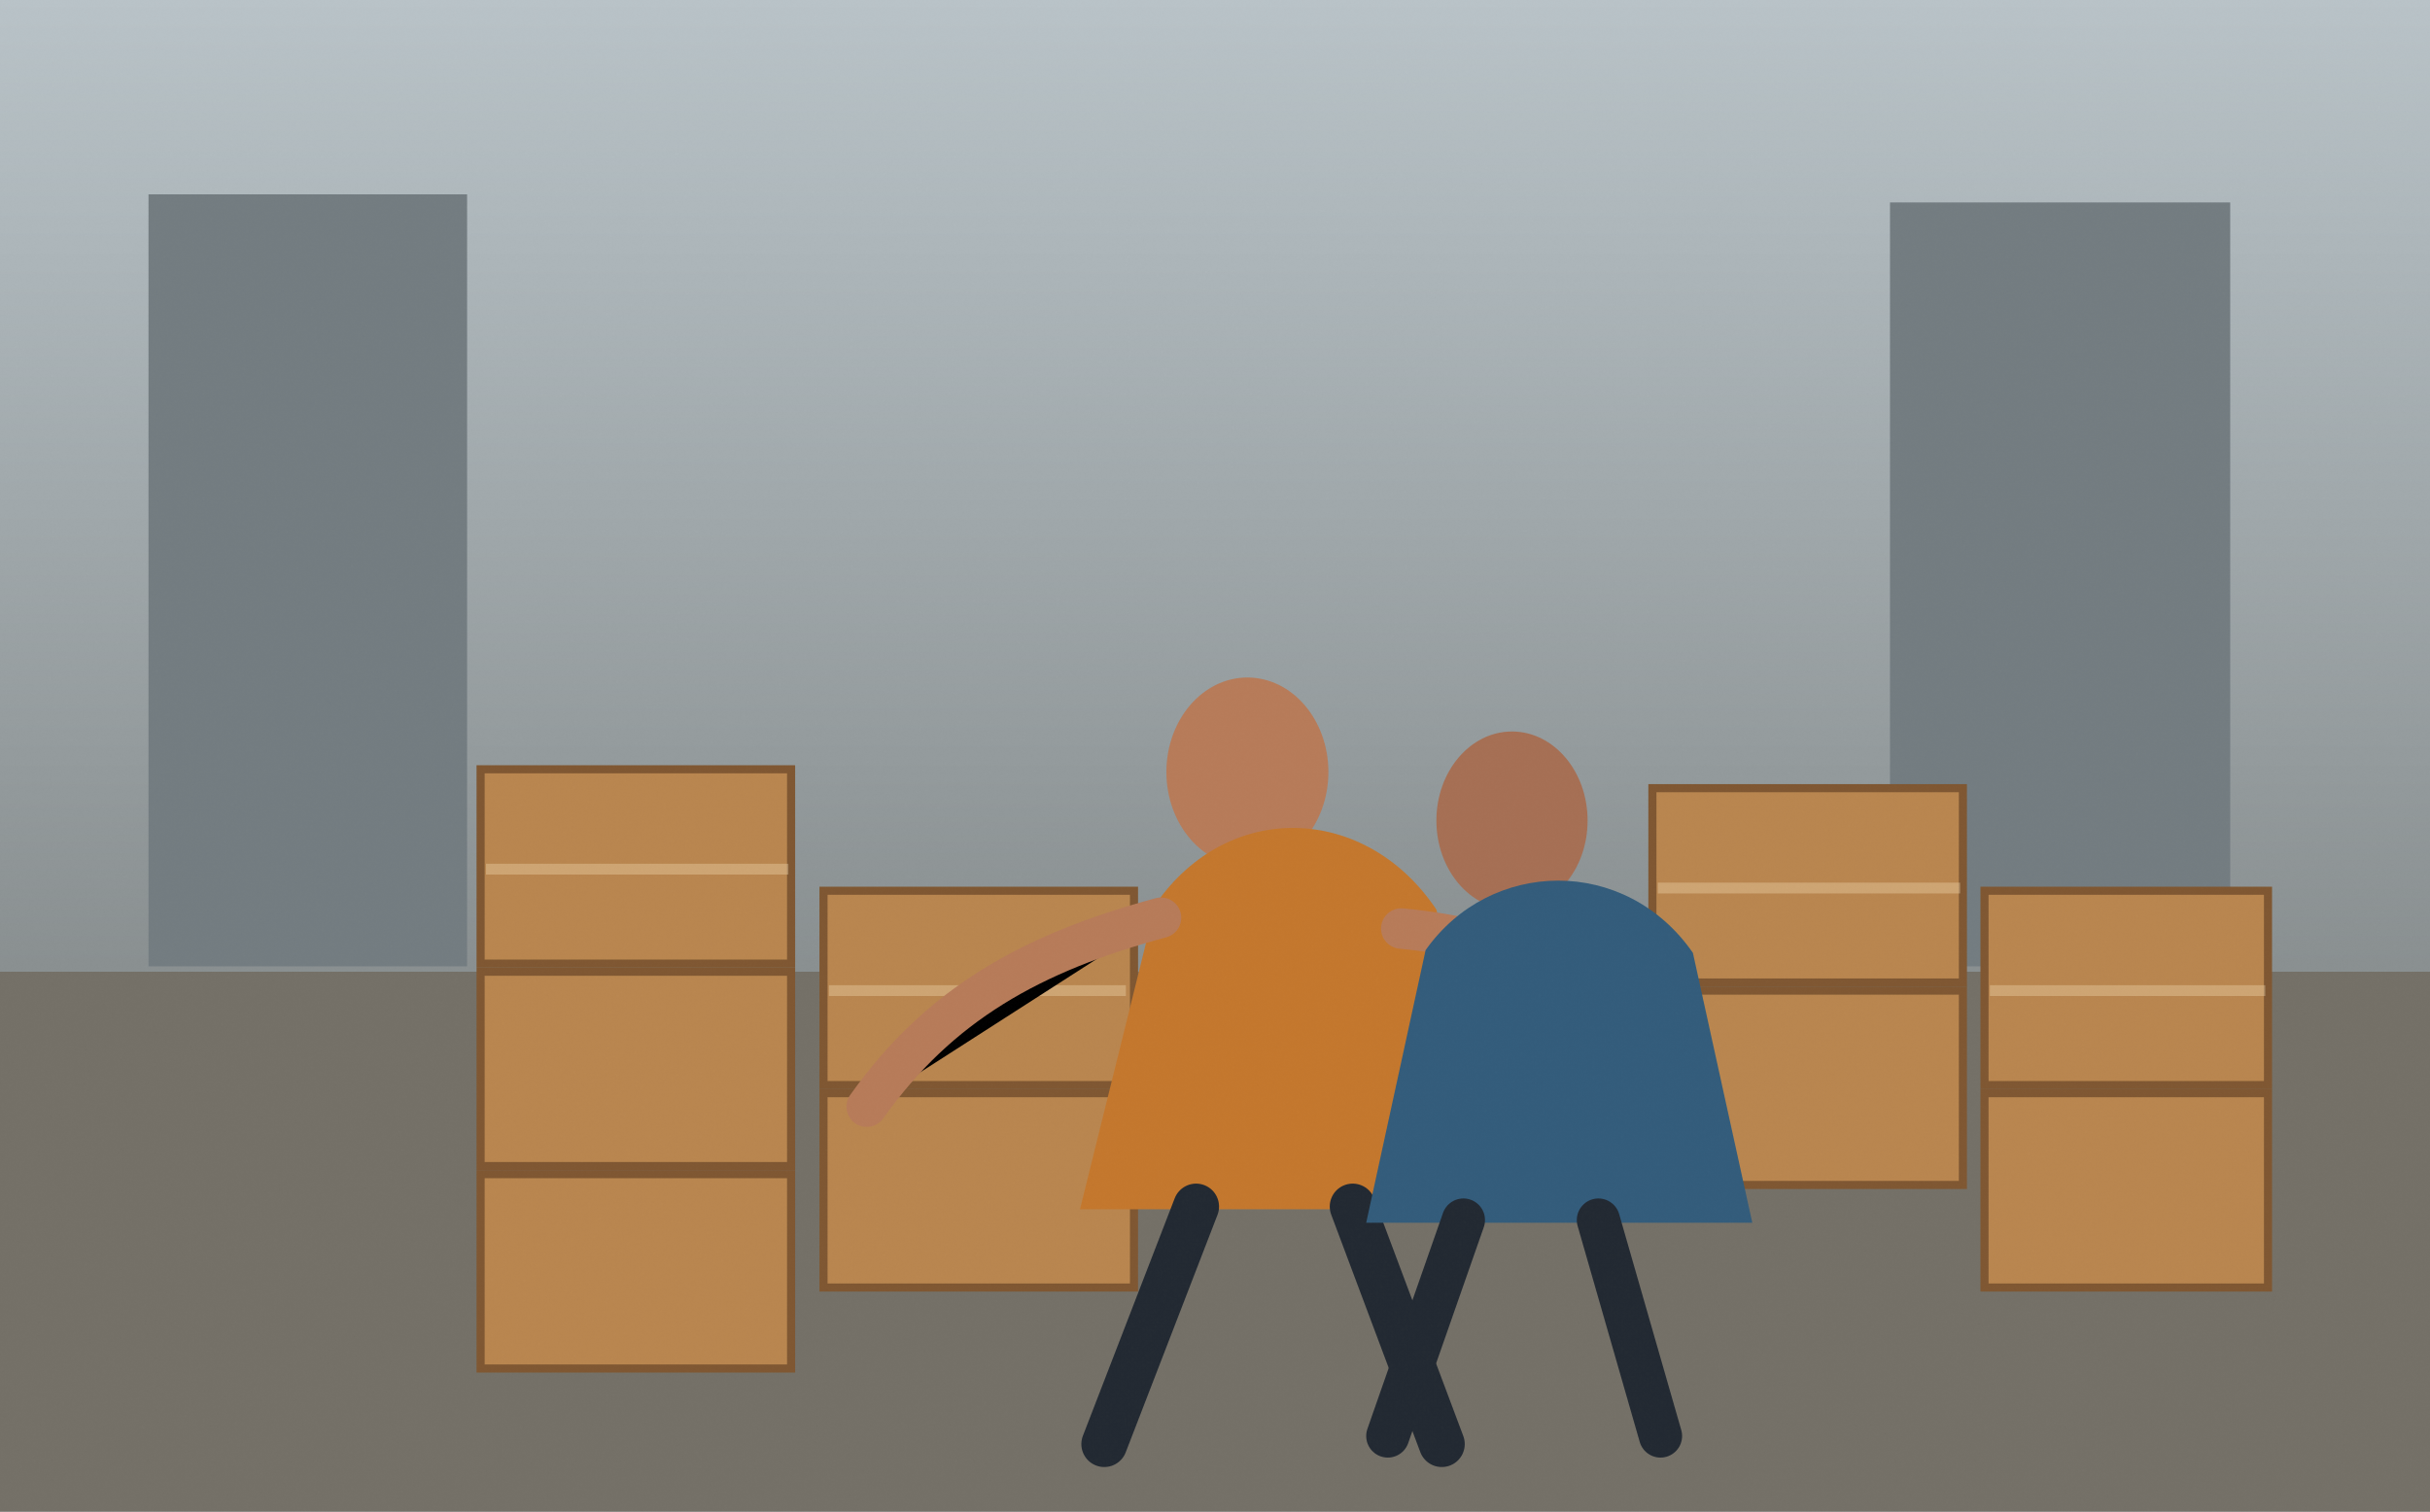
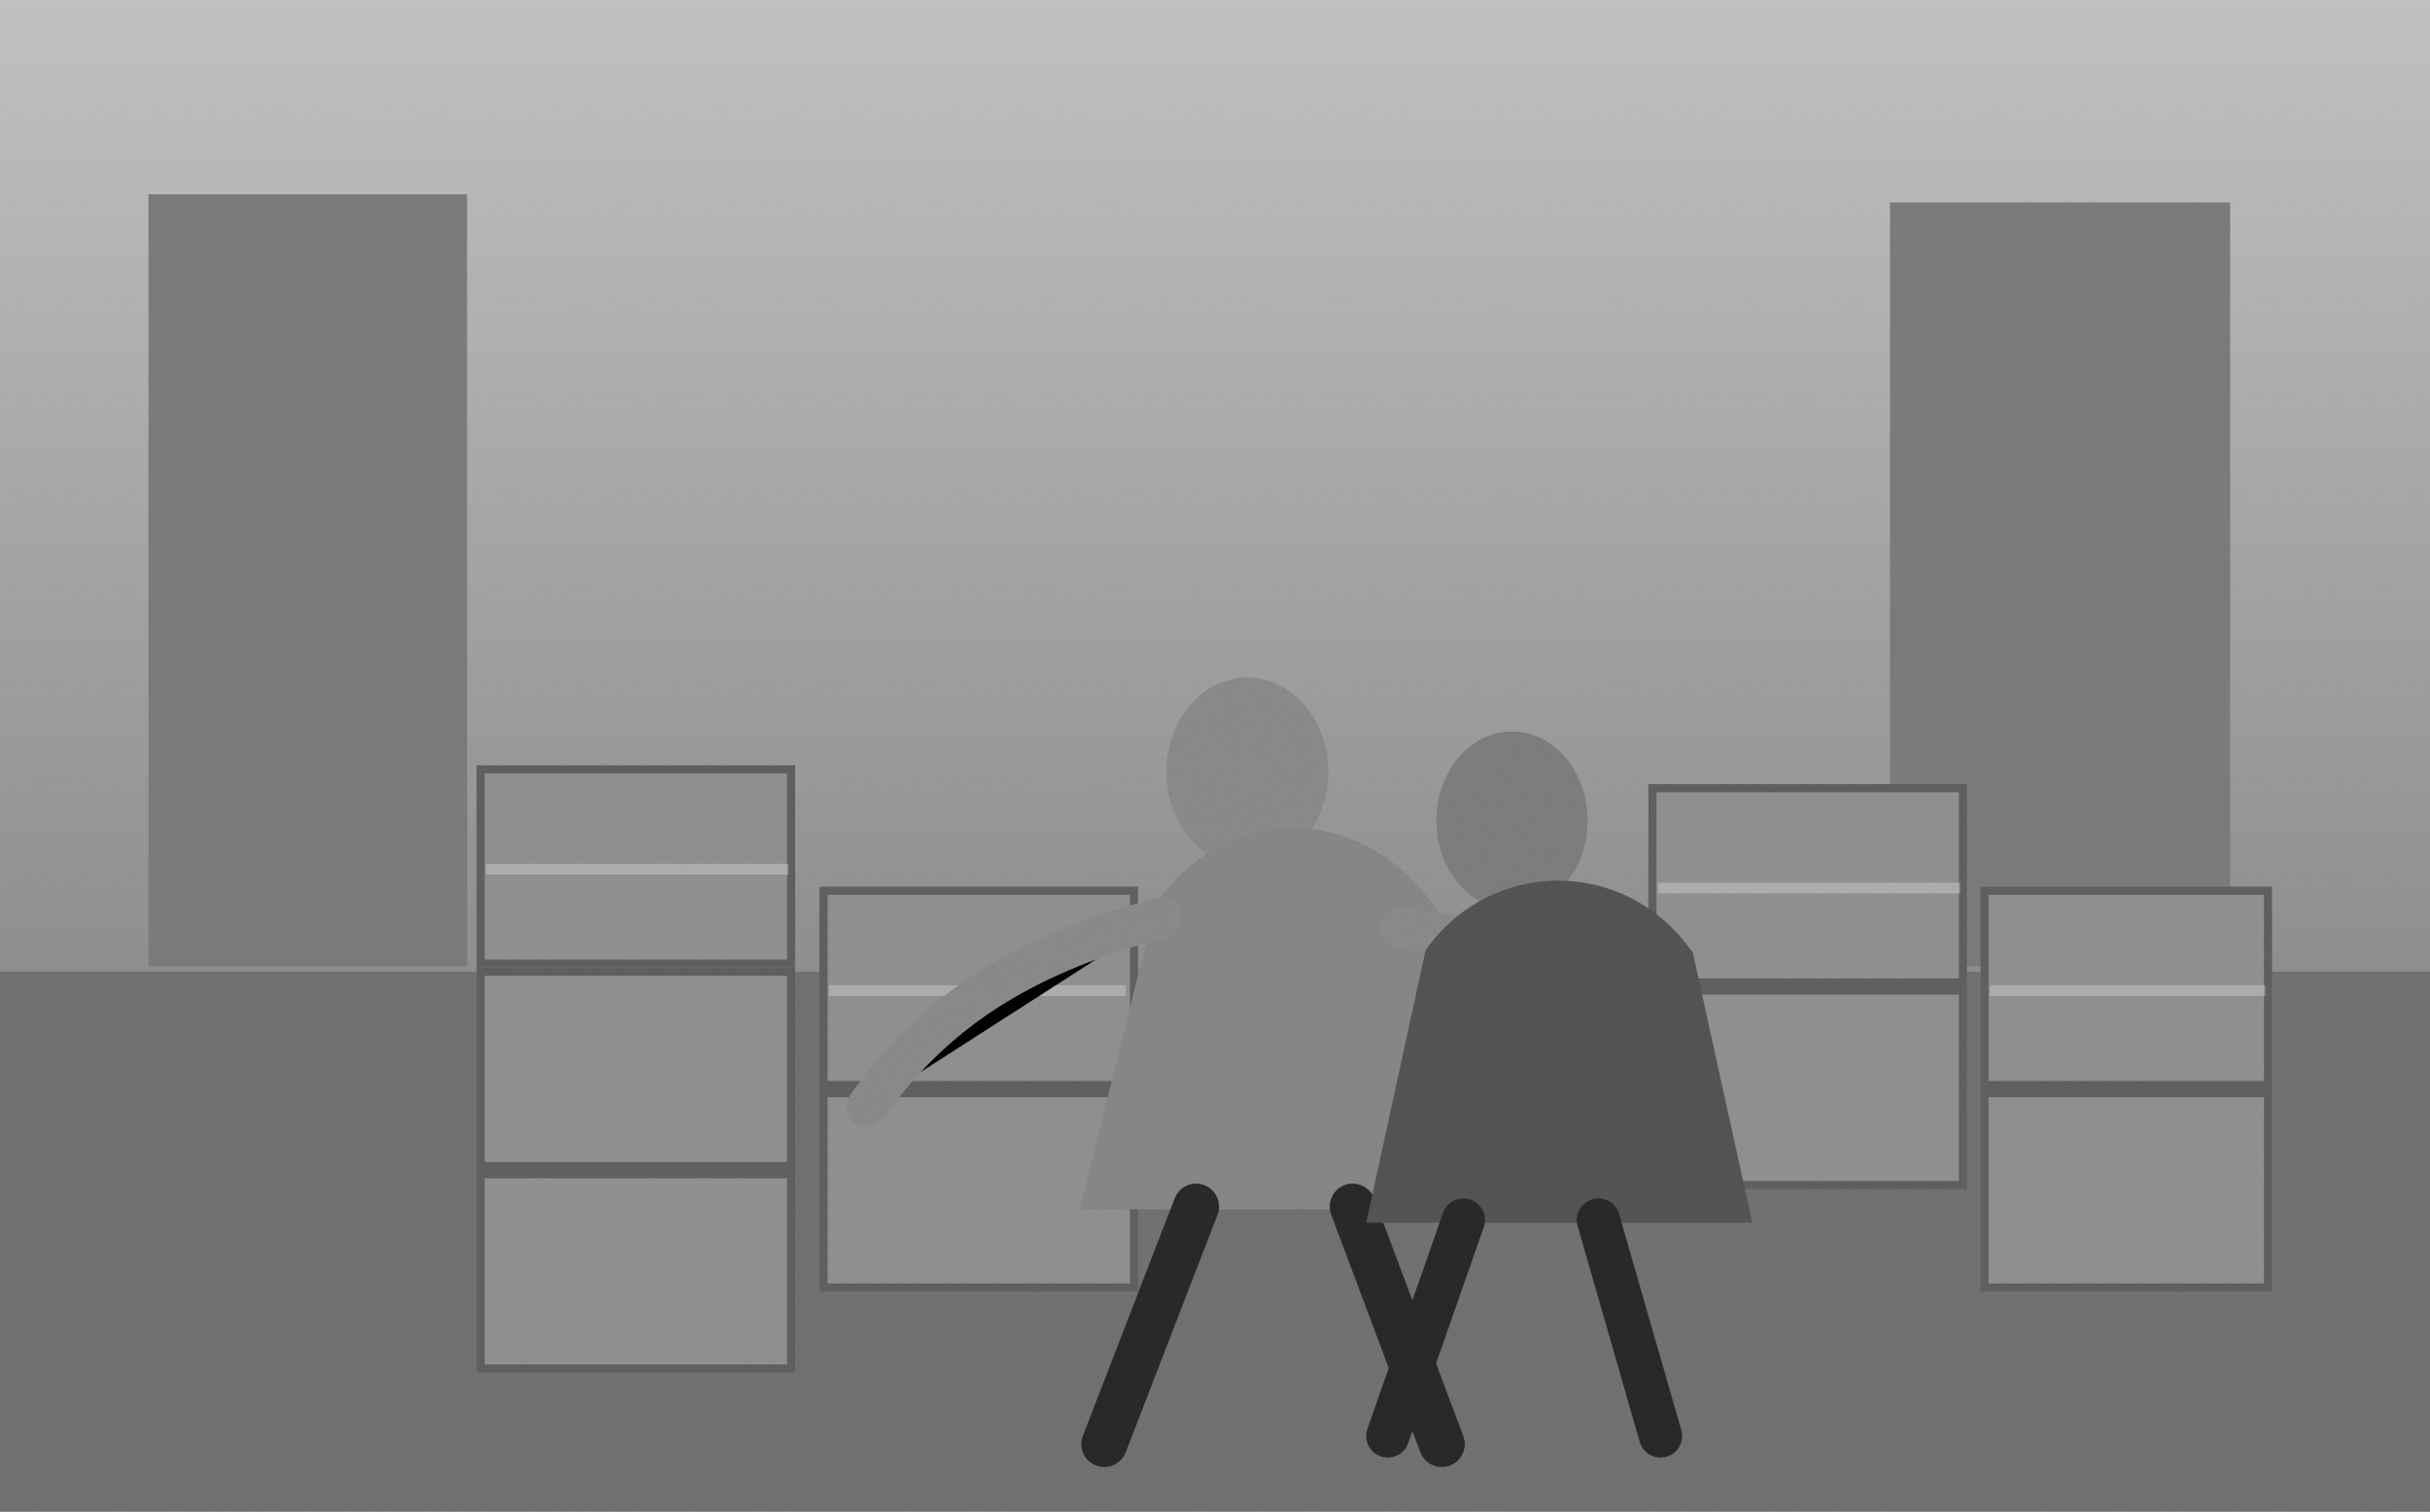
<svg xmlns="http://www.w3.org/2000/svg" viewBox="0 0 900 560" role="img" aria-labelledby="title desc">
  <defs>
    <linearGradient id="wh" x1="0" y1="0" x2="0" y2="1">
-       <stop stop-color="#b9c3c8" />
-       <stop offset="1" stop-color="#6f7372" />
+       <stop stop-color="#c1c1c1" />
+       <stop offset="1" stop-color="#727272" />
    </linearGradient>
    <filter id="grain">
      <feTurbulence baseFrequency=".75" numOctaves="2" />
      <feColorMatrix type="saturate" values="0" />
      <feComponentTransfer>
        <feFuncA type="table" tableValues="0 .07" />
      </feComponentTransfer>
      <feBlend in="SourceGraphic" mode="multiply" />
    </filter>
  </defs>
  <rect width="900" height="560" fill="url(#wh)" />
-   <rect y="360" width="900" height="200" fill="#747067" />
-   <g fill="#737c81">
+   <rect y="360" width="900" height="200" fill="#707070" />
+   <g fill="#7a7a7a">
    <rect x="55" y="72" width="118" height="286" />
    <rect x="700" y="75" width="126" height="283" />
  </g>
-   <g fill="#b9864f" stroke="#7f5732" stroke-width="3">
+   <g fill="#8f8f8f" stroke="#5f5f5f" stroke-width="3">
    <rect x="178" y="285" width="115" height="72" />
    <rect x="178" y="360" width="115" height="72" />
    <rect x="178" y="435" width="115" height="72" />
    <rect x="305" y="330" width="115" height="72" />
    <rect x="305" y="405" width="115" height="72" />
    <rect x="612" y="292" width="115" height="72" />
    <rect x="612" y="367" width="115" height="72" />
    <rect x="735" y="330" width="105" height="72" />
    <rect x="735" y="405" width="105" height="72" />
  </g>
-   <g opacity=".35" stroke="#f5e0b8" stroke-width="4">
+   <g opacity=".35" stroke="#e2e2e2" stroke-width="4">
    <path d="M180 322h112M307 367h110M614 329h112M737 367h102" />
  </g>
  <g>
-     <ellipse cx="462" cy="286" rx="30" ry="35" fill="#b77b59" />
-     <path d="M428 335c27-39 78-37 104 2l27 111H400z" fill="#c4772d" />
-     <path d="M430 340c-48 13-82 32-109 70" stroke="#b77b59" stroke-width="15" stroke-linecap="round" />
-     <path d="M519 344c42 4 70 18 94 44" stroke="#b77b59" stroke-width="15" stroke-linecap="round" />
-     <path d="M443 447l-34 88M501 447l33 88" stroke="#222932" stroke-width="17" stroke-linecap="round" />
+     <ellipse cx="462" cy="286" rx="30" ry="35" fill="#898989" />
+     <path d="M428 335c27-39 78-37 104 2l27 111H400z" fill="#868686" />
+     <path d="M430 340c-48 13-82 32-109 70" stroke="#898989" stroke-width="15" stroke-linecap="round" />
+     <path d="M519 344c42 4 70 18 94 44" stroke="#898989" stroke-width="15" stroke-linecap="round" />
+     <path d="M443 447l-34 88M501 447l33 88" stroke="#282828" stroke-width="17" stroke-linecap="round" />
  </g>
  <g>
-     <ellipse cx="560" cy="304" rx="28" ry="33" fill="#a66f54" />
-     <path d="M528 352c24-34 74-35 99 1l22 100H506z" fill="#335c7b" />
-     <path d="M542 452l-28 80M592 452l23 80" stroke="#222932" stroke-width="16" stroke-linecap="round" />
+     <ellipse cx="560" cy="304" rx="28" ry="33" fill="#7c7c7c" />
+     <path d="M528 352c24-34 74-35 99 1l22 100H506z" fill="#535353" />
+     <path d="M542 452l-28 80M592 452l23 80" stroke="#282828" stroke-width="16" stroke-linecap="round" />
  </g>
  <rect width="900" height="560" fill="transparent" filter="url(#grain)" opacity=".32" />
</svg>
